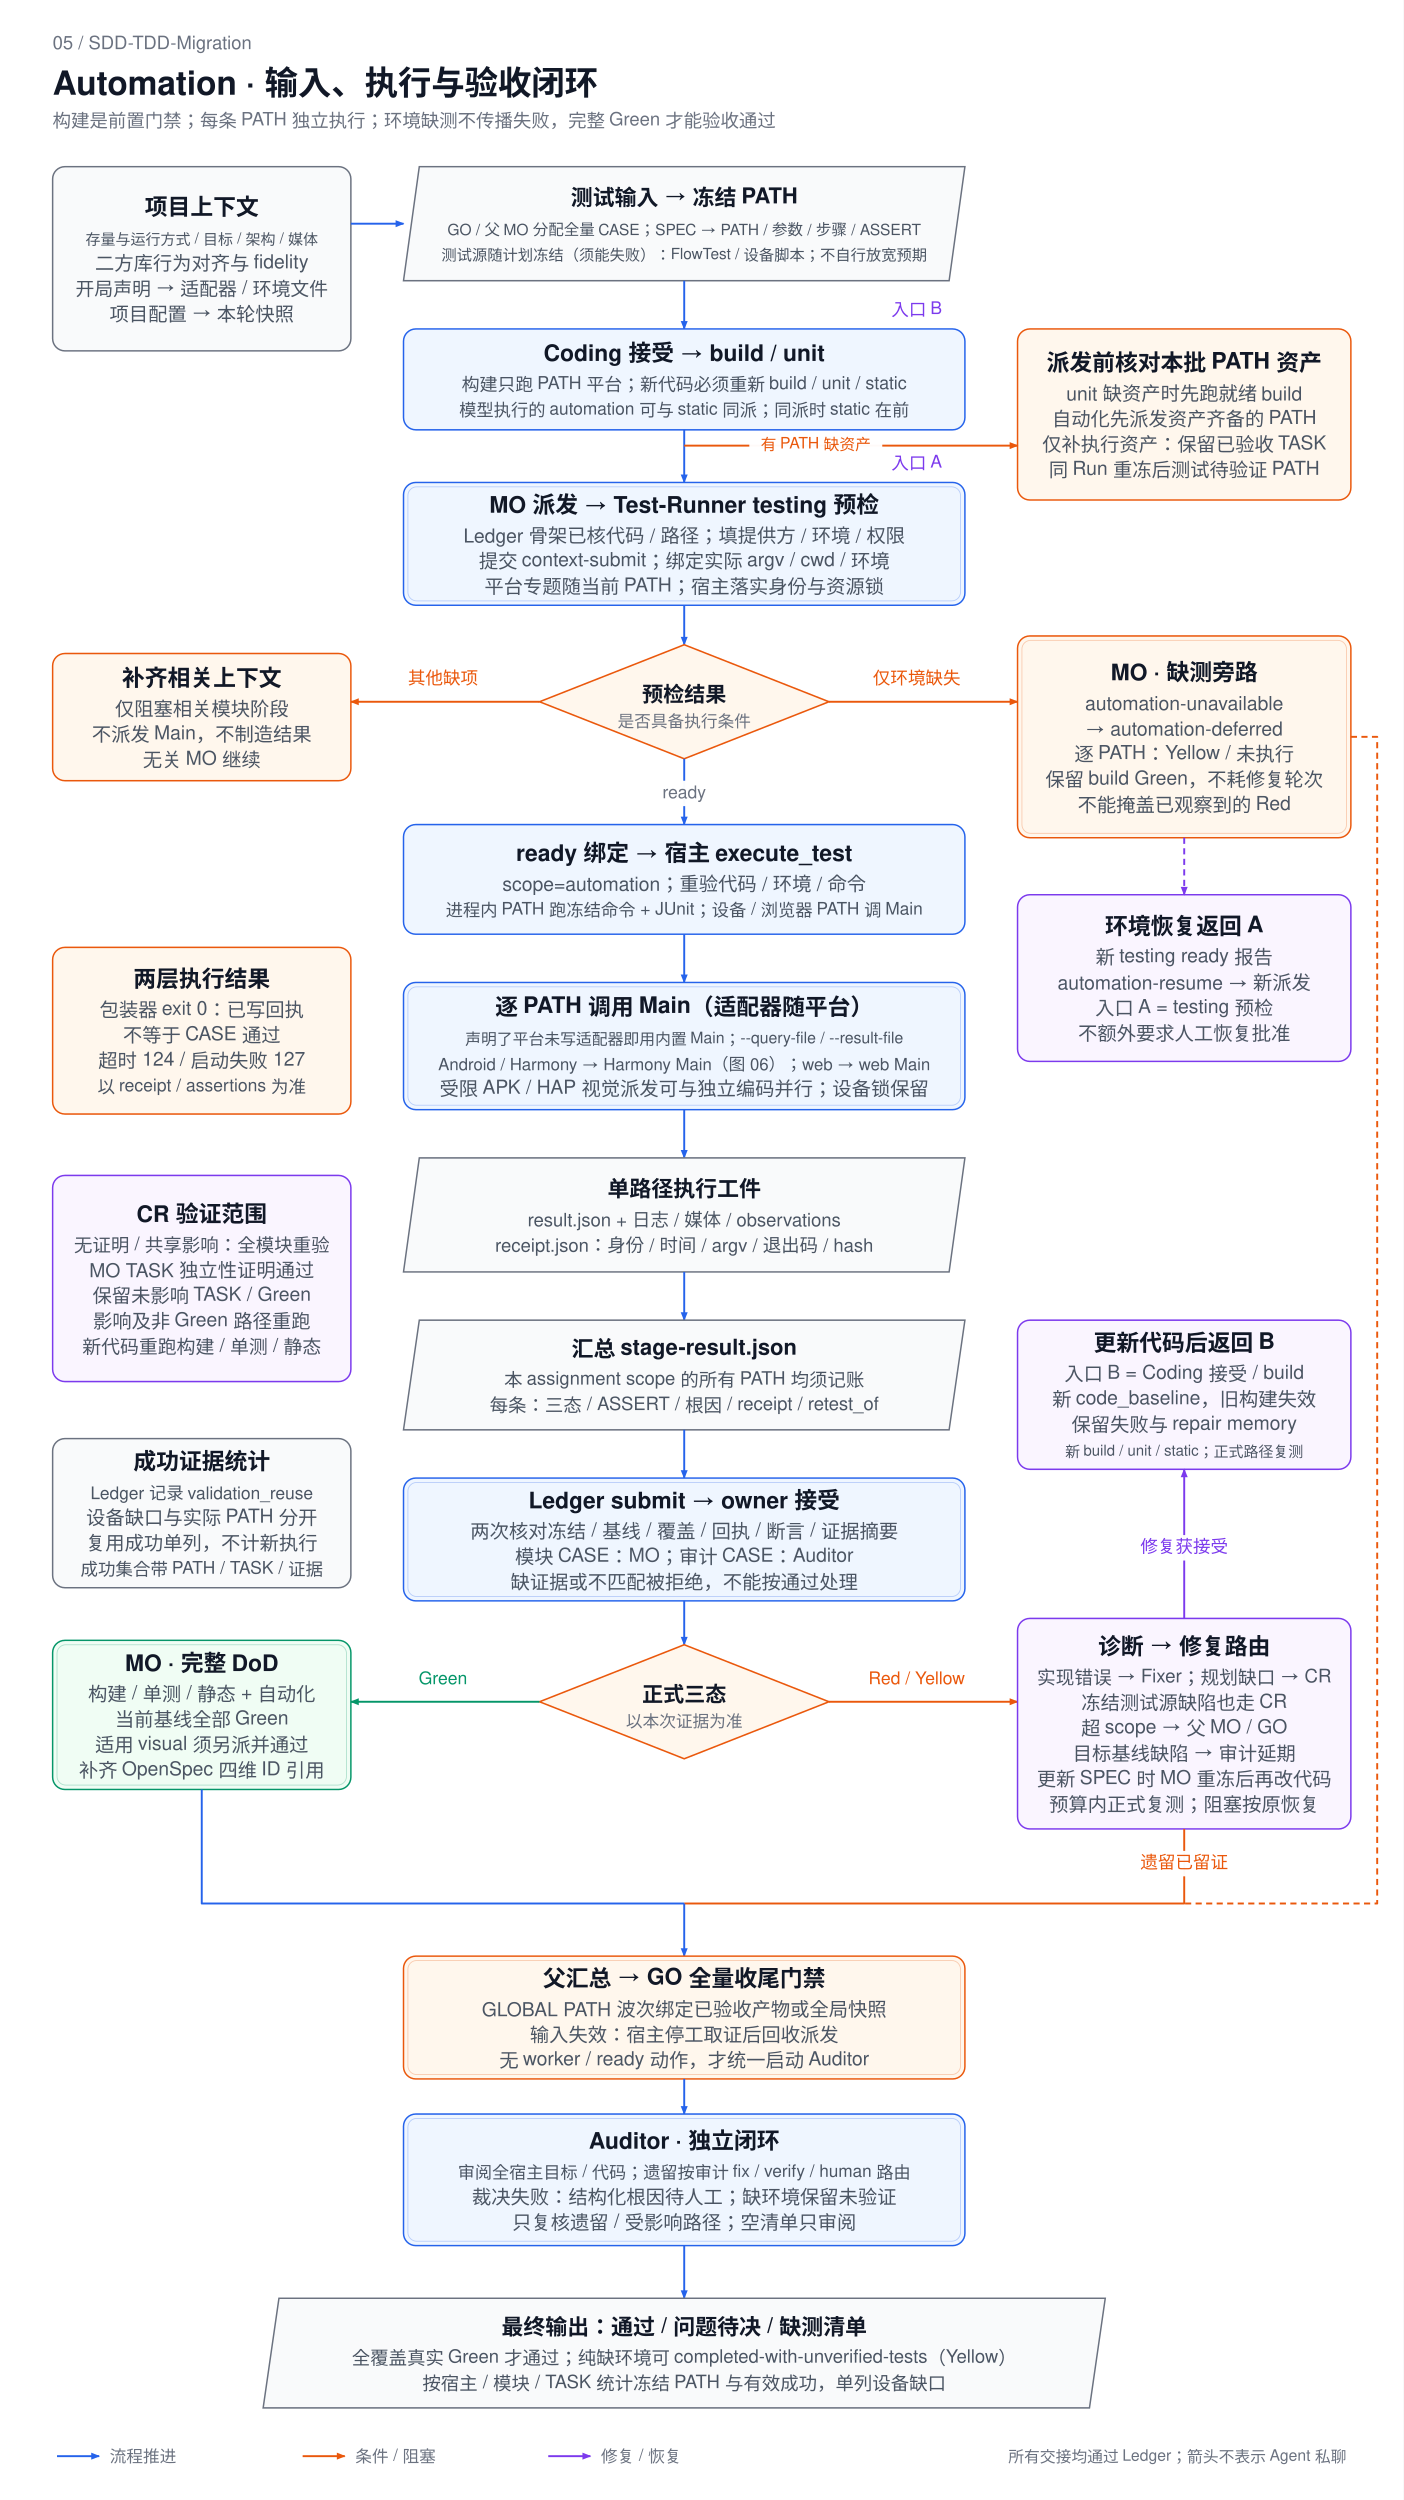
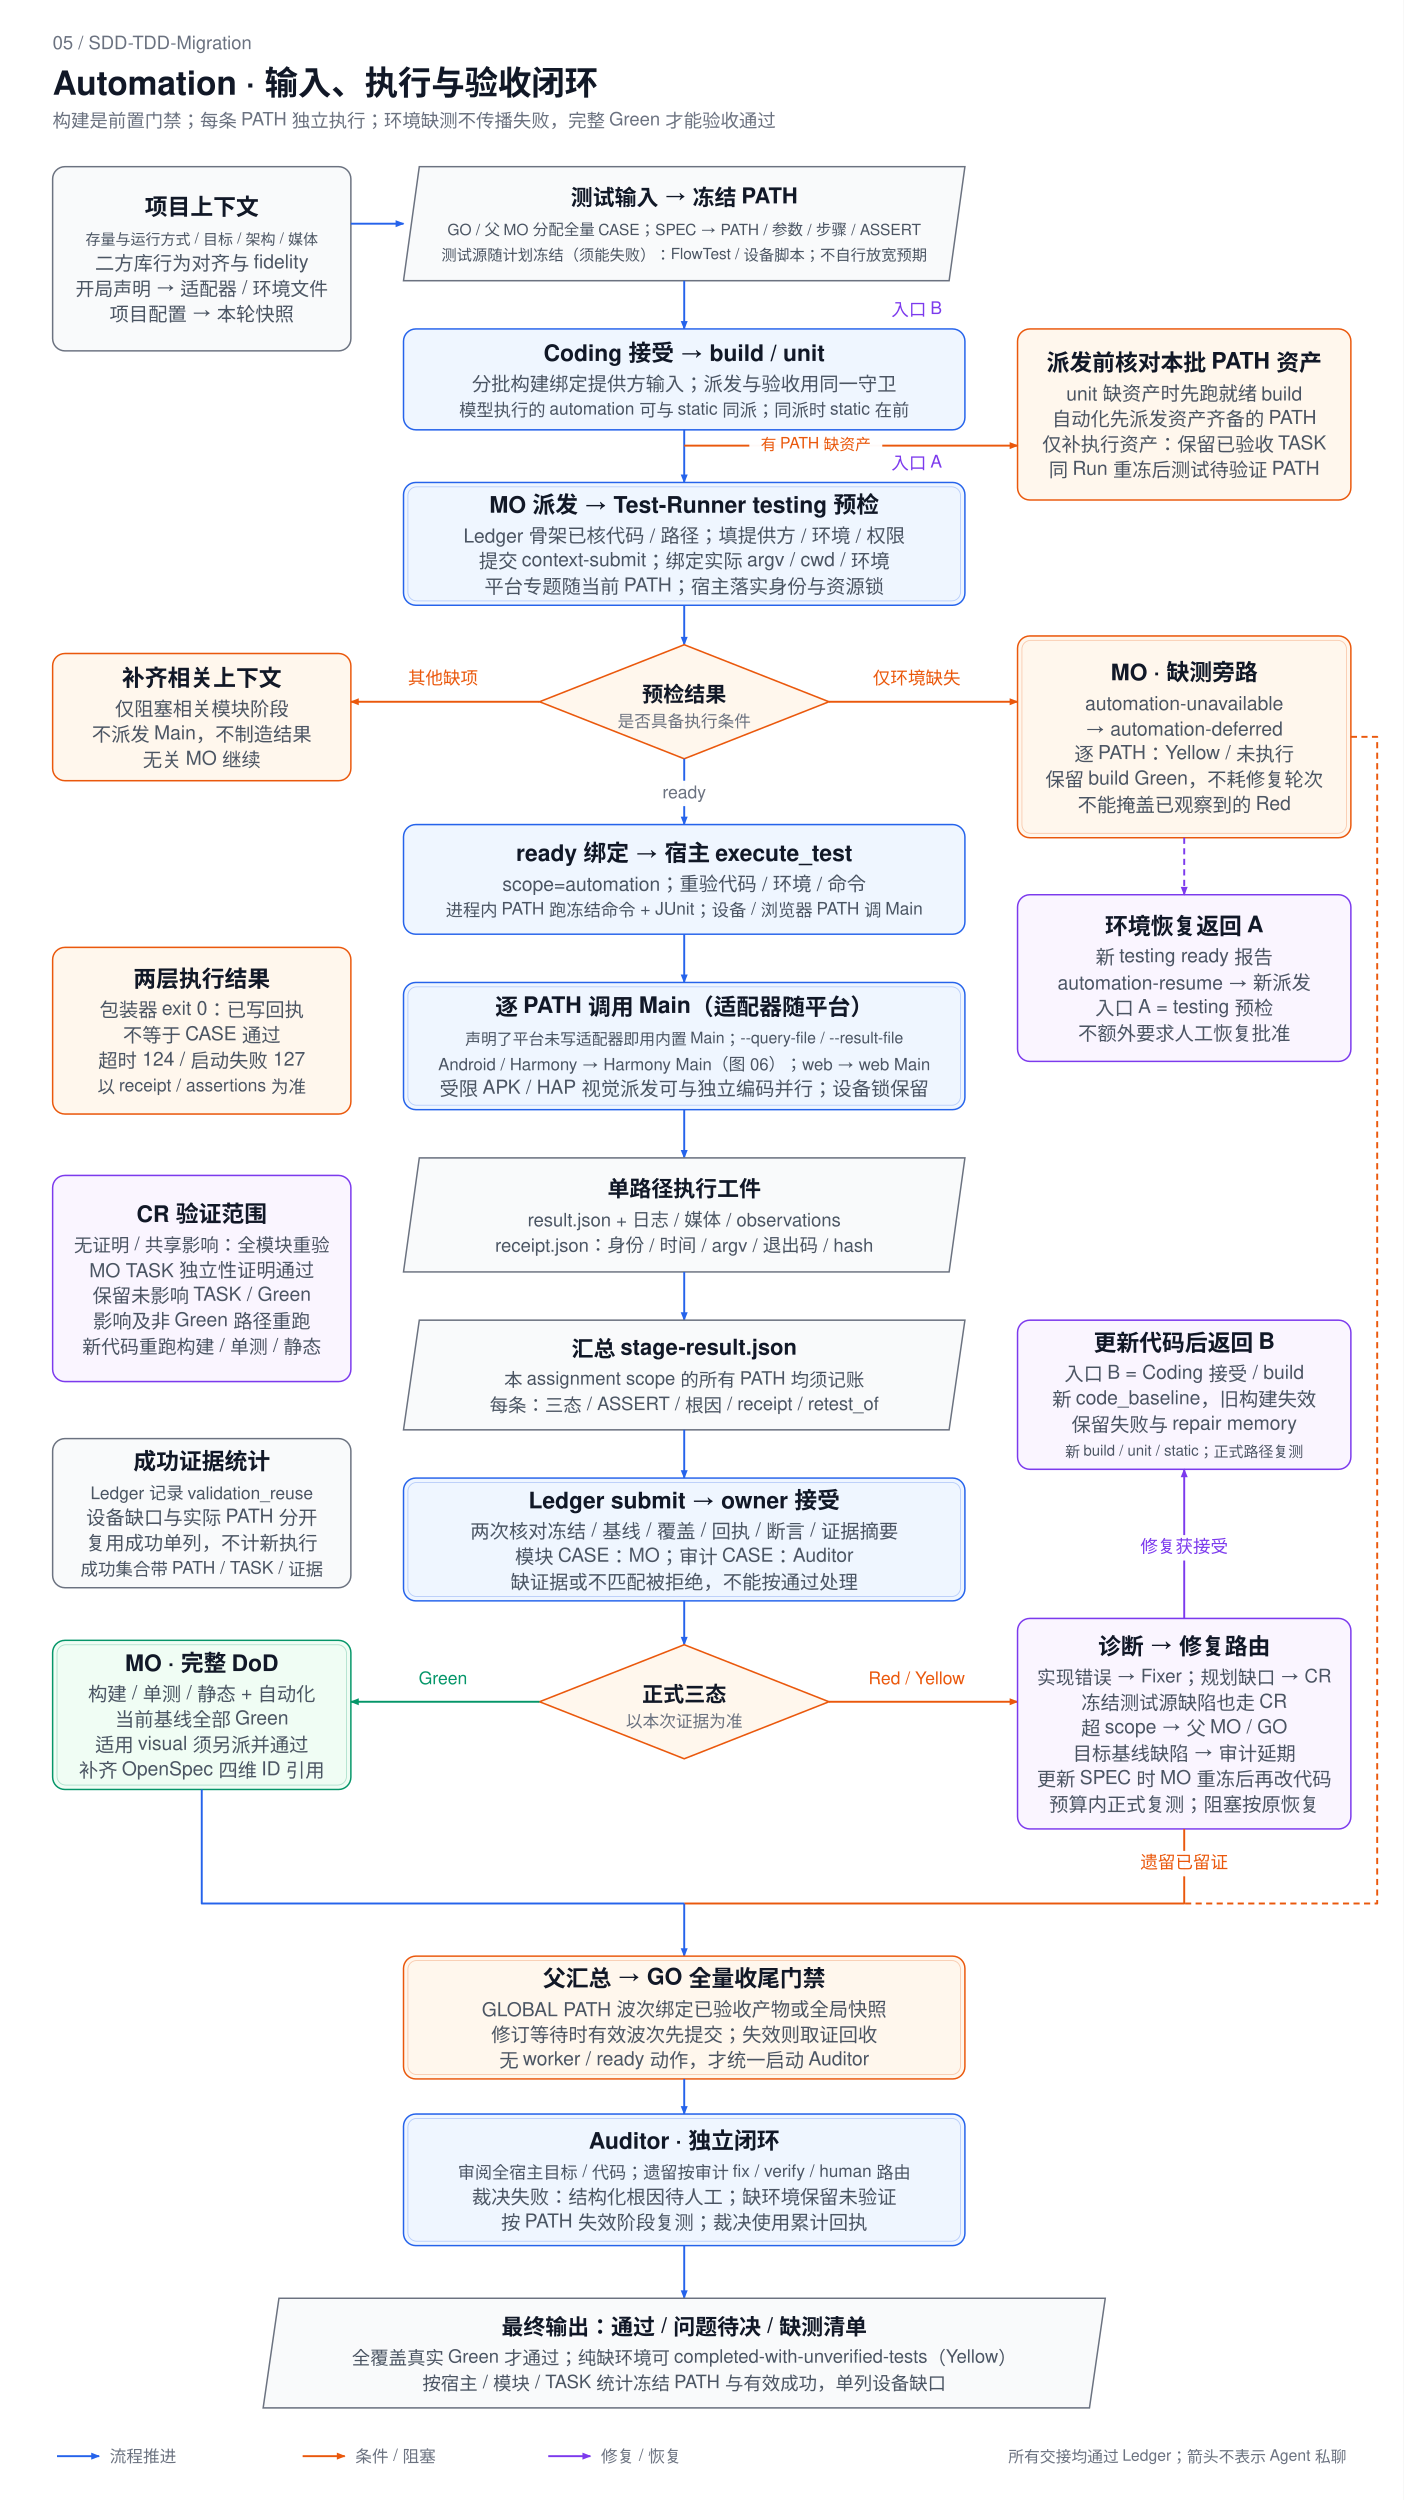
<svg xmlns="http://www.w3.org/2000/svg" width="1600" height="2850" viewBox="0 0 1600 2850" role="img" aria-labelledby="title desc">
  <style>text {font-family: "Helvetica Neue", Helvetica, Arial, "PingFang SC", "Microsoft YaHei", sans-serif;}</style>
  <defs>
    <marker id="arrow-blue" markerWidth="10" markerHeight="8" refX="9" refY="4" orient="auto" markerUnits="userSpaceOnUse">
      <path d="M0,0 L10,4 L0,8 Z" fill="#2563eb" />
    </marker>
    <marker id="arrow-orange" markerWidth="10" markerHeight="8" refX="9" refY="4" orient="auto" markerUnits="userSpaceOnUse">
      <path d="M0,0 L10,4 L0,8 Z" fill="#ea580c" />
    </marker>
    <marker id="arrow-green" markerWidth="10" markerHeight="8" refX="9" refY="4" orient="auto" markerUnits="userSpaceOnUse">
      <path d="M0,0 L10,4 L0,8 Z" fill="#059669" />
    </marker>
    <marker id="arrow-purple" markerWidth="10" markerHeight="8" refX="9" refY="4" orient="auto" markerUnits="userSpaceOnUse">
      <path d="M0,0 L10,4 L0,8 Z" fill="#7c3aed" />
    </marker>
    <marker id="arrow-gray" markerWidth="10" markerHeight="8" refX="9" refY="4" orient="auto" markerUnits="userSpaceOnUse">
      <path d="M0,0 L10,4 L0,8 Z" fill="#6b7280" />
    </marker>
  </defs>
  <rect width="1600" height="2850" fill="white" />
  <text x="60" y="56" font-size="21.00" fill="#6b7280" text-anchor="start" font-weight="400">05  /  SDD-TDD-Migration</text>
  <text x="60" y="108" font-size="38.00" fill="#111827" text-anchor="start" font-weight="700">Automation · 输入、执行与验收闭环</text>
  <text x="60" y="145" font-size="21.00" fill="#6b7280" text-anchor="start" font-weight="400">构建是前置门禁；每条 PATH 独立执行；环境缺测不传播失败，完整 Green 才能验收通过</text>
  <path d="M478,190 H1100 L1082,320 H460 Z" fill="#f9fafb" stroke="#6b7280" stroke-width="1.7" />
  <text x="780.0" y="234.0" font-size="25.00" fill="#111827" text-anchor="middle" font-weight="650">测试输入 → 冻结 PATH</text>
  <text x="780.0" y="268.0" font-size="17.68" fill="#4b5563" text-anchor="middle" font-weight="400">GO / 父 MO 分配全量 CASE；SPEC → PATH / 参数 / 步骤 / ASSERT</text>
  <text x="780.0" y="297.0" font-size="17.43" fill="#4b5563" text-anchor="middle" font-weight="400">测试源随计划冻结（须能失败）：FlowTest / 设备脚本；不自行放宽预期</text>
  <rect x="60" y="190" width="340" height="210" rx="14" fill="#f9fafb" stroke="#6b7280" stroke-width="1.7" />
  <text x="230.0" y="245.0" font-size="26.00" fill="#111827" text-anchor="middle" font-weight="650">项目上下文</text>
  <text x="230.0" y="279.0" font-size="17.10" fill="#4b5563" text-anchor="middle" font-weight="400">存量与运行方式 / 目标 / 架构 / 媒体</text>
  <text x="230.0" y="308.0" font-size="22.00" fill="#4b5563" text-anchor="middle" font-weight="400">二方库行为对齐与 fidelity</text>
  <text x="230.0" y="337.0" font-size="21.50" fill="#4b5563" text-anchor="middle" font-weight="400">开局声明 → 适配器 / 环境文件</text>
  <text x="230.0" y="366.0" font-size="22.00" fill="#4b5563" text-anchor="middle" font-weight="400">项目配置 → 本轮快照</text>
  <path d="M400,255 L460,255" fill="none" stroke="#2563eb" stroke-width="2.2" stroke-linejoin="round" marker-end="url(#arrow-blue)" />
  <path d="M780,320 L780,375" fill="none" stroke="#2563eb" stroke-width="2.2" stroke-linejoin="round" marker-end="url(#arrow-blue)" />
  <rect x="460" y="375" width="640" height="115" rx="14" fill="#eff6ff" stroke="#2563eb" stroke-width="1.7" />
  <text x="780.0" y="411.5" font-size="26.00" fill="#111827" text-anchor="middle" font-weight="650">Coding 接受 → build / unit</text>
-   <text x="780.0" y="445.5" font-size="20.36" fill="#4b5563" text-anchor="middle" font-weight="400">构建只跑 PATH 平台；新代码必须重新 build / unit / static</text>
+   <text x="780.0" y="445.5" font-size="22.00" fill="#4b5563" text-anchor="middle" font-weight="400">分批构建绑定提供方输入；派发与验收用同一守卫</text>
  <text x="780.0" y="474.5" font-size="19.70" fill="#4b5563" text-anchor="middle" font-weight="400">模型执行的 automation 可与 static 同派；同派时 static 在前</text>
  <rect x="1160" y="375" width="380" height="195" rx="14" fill="#fff7ed" stroke="#ea580c" stroke-width="1.7" />
  <text x="1350.0" y="422.5" font-size="26.00" fill="#111827" text-anchor="middle" font-weight="650">派发前核对本批 PATH 资产</text>
  <text x="1350.0" y="456.5" font-size="22.00" fill="#4b5563" text-anchor="middle" font-weight="400">unit 缺资产时先跑就绪 build</text>
  <text x="1350.0" y="485.5" font-size="22.00" fill="#4b5563" text-anchor="middle" font-weight="400">自动化先派发资产齐备的 PATH</text>
  <text x="1350.0" y="514.5" font-size="22.00" fill="#4b5563" text-anchor="middle" font-weight="400">仅补执行资产：保留已验收 TASK</text>
  <text x="1350.0" y="543.5" font-size="22.00" fill="#4b5563" text-anchor="middle" font-weight="400">同 Run 重冻后测试待验证 PATH</text>
  <path d="M780,490 L780,550" fill="none" stroke="#2563eb" stroke-width="2.2" stroke-linejoin="round" marker-end="url(#arrow-blue)" />
  <path d="M780,508 L1160,508" fill="none" stroke="#ea580c" stroke-width="2.2" stroke-linejoin="round" marker-end="url(#arrow-orange)" />
  <rect x="854.22" y="495" width="151.56" height="27" rx="4" fill="white" opacity="0.97" />
  <text x="930" y="513" font-size="18.00" fill="#ea580c" text-anchor="middle" font-weight="400">有 PATH 缺资产</text>
  <rect x="460" y="550" width="640" height="140" rx="14" fill="#eff6ff" stroke="#2563eb" stroke-width="1.7" />
  <rect x="465" y="555" width="630" height="130" rx="10" fill="none" stroke="#2563eb" stroke-opacity="0.28" />
  <text x="780.0" y="584.5" font-size="26.00" fill="#111827" text-anchor="middle" font-weight="650">MO 派发 → Test-Runner testing 预检</text>
  <text x="780.0" y="618.5" font-size="22.00" fill="#4b5563" text-anchor="middle" font-weight="400">Ledger 骨架已核代码 / 路径；填提供方 / 环境 / 权限</text>
  <text x="780.0" y="647.5" font-size="22.00" fill="#4b5563" text-anchor="middle" font-weight="400">提交 context-submit；绑定实际 argv / cwd / 环境</text>
  <text x="780.0" y="676.5" font-size="22.00" fill="#4b5563" text-anchor="middle" font-weight="400">平台专题随当前 PATH；宿主落实身份与资源锁</text>
  <path d="M780,690 L780,735" fill="none" stroke="#2563eb" stroke-width="2.2" stroke-linejoin="round" marker-end="url(#arrow-blue)" />
  <path d="M780,735.0 L945.0,800 L780,865.0 L615.0,800 Z" fill="#fff7ed" stroke="#ea580c" stroke-width="1.8" />
  <text x="780" y="800" font-size="24.00" fill="#111827" text-anchor="middle" font-weight="650">预检结果</text>
  <text x="780" y="829" font-size="19.00" fill="#6b7280" text-anchor="middle" font-weight="400">是否具备执行条件</text>
  <path d="M615,800 L400,800" fill="none" stroke="#ea580c" stroke-width="2.2" stroke-linejoin="round" marker-end="url(#arrow-orange)" />
  <rect x="456.0" y="760" width="98" height="29" rx="4" fill="white" opacity="0.97" />
  <text x="505" y="780" font-size="20.00" fill="#ea580c" text-anchor="middle" font-weight="400">其他缺项</text>
  <rect x="60" y="745" width="340" height="145" rx="14" fill="#fff7ed" stroke="#ea580c" stroke-width="1.7" />
  <text x="230.0" y="782.0" font-size="26.00" fill="#111827" text-anchor="middle" font-weight="650">补齐相关上下文</text>
  <text x="230.0" y="816.0" font-size="22.00" fill="#4b5563" text-anchor="middle" font-weight="400">仅阻塞相关模块阶段</text>
  <text x="230.0" y="845.0" font-size="22.00" fill="#4b5563" text-anchor="middle" font-weight="400">不派发 Main，不制造结果</text>
  <text x="230.0" y="874.0" font-size="22.00" fill="#4b5563" text-anchor="middle" font-weight="400">无关 MO 继续</text>
  <path d="M945,800 L1160,800" fill="none" stroke="#ea580c" stroke-width="2.2" stroke-linejoin="round" marker-end="url(#arrow-orange)" />
  <rect x="986.0" y="760" width="118" height="29" rx="4" fill="white" opacity="0.97" />
  <text x="1045" y="780" font-size="20.00" fill="#ea580c" text-anchor="middle" font-weight="400">仅环境缺失</text>
  <rect x="1160" y="725" width="380" height="230" rx="14" fill="#fff7ed" stroke="#ea580c" stroke-width="1.7" />
  <rect x="1165" y="730" width="370" height="220" rx="10" fill="none" stroke="#ea580c" stroke-opacity="0.28" />
  <text x="1350.0" y="775.5" font-size="26.00" fill="#111827" text-anchor="middle" font-weight="650">MO · 缺测旁路</text>
  <text x="1350.0" y="809.5" font-size="22.00" fill="#4b5563" text-anchor="middle" font-weight="400">automation-unavailable</text>
  <text x="1350.0" y="838.5" font-size="22.00" fill="#4b5563" text-anchor="middle" font-weight="400">→ automation-deferred</text>
  <text x="1350.0" y="867.5" font-size="22.00" fill="#4b5563" text-anchor="middle" font-weight="400">逐 PATH：Yellow / 未执行</text>
  <text x="1350.0" y="896.5" font-size="22.00" fill="#4b5563" text-anchor="middle" font-weight="400">保留 build Green，不耗修复轮次</text>
  <text x="1350.0" y="925.5" font-size="22.00" fill="#4b5563" text-anchor="middle" font-weight="400">不能掩盖已观察到的 Red</text>
  <path d="M780,865 L780,940" fill="none" stroke="#2563eb" stroke-width="2.2" stroke-linejoin="round" marker-end="url(#arrow-blue)" />
  <rect x="742.5" y="890" width="75.0" height="29" rx="4" fill="white" opacity="0.97" />
  <text x="780" y="910" font-size="20.00" fill="#6b7280" text-anchor="middle" font-weight="400">ready</text>
  <rect x="460" y="940" width="640" height="125" rx="14" fill="#eff6ff" stroke="#2563eb" stroke-width="1.7" />
  <text x="780.0" y="981.5" font-size="26.00" fill="#111827" text-anchor="middle" font-weight="650">ready 绑定 → 宿主 execute_test</text>
  <text x="780.0" y="1015.5" font-size="22.00" fill="#4b5563" text-anchor="middle" font-weight="400">scope=automation；重验代码 / 环境 / 命令</text>
  <text x="780.0" y="1044.5" font-size="19.70" fill="#4b5563" text-anchor="middle" font-weight="400">进程内 PATH 跑冻结命令 + JUnit；设备 / 浏览器 PATH 调 Main</text>
  <path d="M780,1065 L780,1120" fill="none" stroke="#2563eb" stroke-width="2.2" stroke-linejoin="round" marker-end="url(#arrow-blue)" />
  <rect x="460" y="1120" width="640" height="145" rx="14" fill="#eff6ff" stroke="#2563eb" stroke-width="1.7" />
  <rect x="465" y="1125" width="630" height="135" rx="10" fill="none" stroke="#2563eb" stroke-opacity="0.28" />
  <text x="780.0" y="1157.0" font-size="26.00" fill="#111827" text-anchor="middle" font-weight="650">逐 PATH 调用 Main（适配器随平台）</text>
  <text x="780.0" y="1191.0" font-size="18.04" fill="#4b5563" text-anchor="middle" font-weight="400">声明了平台未写适配器即用内置 Main；--query-file / --result-file</text>
  <text x="780.0" y="1220.0" font-size="19.10" fill="#4b5563" text-anchor="middle" font-weight="400">Android / Harmony → Harmony Main（图 06）；web → web Main</text>
  <text x="780.0" y="1249.0" font-size="22.00" fill="#4b5563" text-anchor="middle" font-weight="400">受限 APK / HAP 视觉派发可与独立编码并行；设备锁保留</text>
  <rect x="60" y="1080" width="340" height="190" rx="14" fill="#fff7ed" stroke="#ea580c" stroke-width="1.7" />
  <text x="230.0" y="1125.0" font-size="26.00" fill="#111827" text-anchor="middle" font-weight="650">两层执行结果</text>
  <text x="230.0" y="1159.0" font-size="22.00" fill="#4b5563" text-anchor="middle" font-weight="400">包装器 exit 0：已写回执</text>
  <text x="230.0" y="1188.0" font-size="22.00" fill="#4b5563" text-anchor="middle" font-weight="400">不等于 CASE 通过</text>
  <text x="230.0" y="1217.0" font-size="22.00" fill="#4b5563" text-anchor="middle" font-weight="400">超时 124 / 启动失败 127</text>
  <text x="230.0" y="1246.0" font-size="19.95" fill="#4b5563" text-anchor="middle" font-weight="400">以 receipt / assertions 为准</text>
  <path d="M780,1265 L780,1320" fill="none" stroke="#2563eb" stroke-width="2.2" stroke-linejoin="round" marker-end="url(#arrow-blue)" />
  <path d="M478,1320 H1100 L1082,1450 H460 Z" fill="#f9fafb" stroke="#6b7280" stroke-width="1.7" />
  <text x="780.0" y="1364.0" font-size="25.00" fill="#111827" text-anchor="middle" font-weight="650">单路径执行工件</text>
  <text x="780.0" y="1398.0" font-size="21.00" fill="#4b5563" text-anchor="middle" font-weight="400">result.json + 日志 / 媒体 / observations</text>
  <text x="780.0" y="1427.0" font-size="21.00" fill="#4b5563" text-anchor="middle" font-weight="400">receipt.json：身份 / 时间 / argv / 退出码 / hash</text>
  <rect x="60" y="1340" width="340" height="235" rx="14" fill="#faf5ff" stroke="#7c3aed" stroke-width="1.7" />
  <text x="230.0" y="1393.0" font-size="26.00" fill="#111827" text-anchor="middle" font-weight="650">CR 验证范围</text>
  <text x="230.0" y="1427.0" font-size="21.07" fill="#4b5563" text-anchor="middle" font-weight="400">无证明 / 共享影响：全模块重验</text>
  <text x="230.0" y="1456.0" font-size="22.00" fill="#4b5563" text-anchor="middle" font-weight="400">MO TASK 独立性证明通过</text>
  <text x="230.0" y="1485.0" font-size="22.00" fill="#4b5563" text-anchor="middle" font-weight="400">保留未影响 TASK / Green</text>
  <text x="230.0" y="1514.0" font-size="22.00" fill="#4b5563" text-anchor="middle" font-weight="400">影响及非 Green 路径重跑</text>
  <text x="230.0" y="1543.0" font-size="21.50" fill="#4b5563" text-anchor="middle" font-weight="400">新代码重跑构建 / 单测 / 静态</text>
  <rect x="60" y="1640" width="340" height="170" rx="14" fill="#f9fafb" stroke="#6b7280" stroke-width="1.7" />
  <text x="230.0" y="1675.0" font-size="26.00" fill="#111827" text-anchor="middle" font-weight="650">成功证据统计</text>
  <text x="230.0" y="1709.0" font-size="19.77" fill="#4b5563" text-anchor="middle" font-weight="400">Ledger 记录 validation_reuse</text>
  <text x="230.0" y="1738.0" font-size="22.00" fill="#4b5563" text-anchor="middle" font-weight="400">设备缺口与实际 PATH 分开</text>
  <text x="230.0" y="1767.0" font-size="22.00" fill="#4b5563" text-anchor="middle" font-weight="400">复用成功单列，不计新执行</text>
  <text x="230.0" y="1796.0" font-size="19.94" fill="#4b5563" text-anchor="middle" font-weight="400">成功集合带 PATH / TASK / 证据</text>
  <path d="M780,1450 L780,1505" fill="none" stroke="#2563eb" stroke-width="2.2" stroke-linejoin="round" marker-end="url(#arrow-blue)" />
  <path d="M478,1505 H1100 L1082,1630 H460 Z" fill="#f9fafb" stroke="#6b7280" stroke-width="1.7" />
  <text x="780.0" y="1546.5" font-size="25.00" fill="#111827" text-anchor="middle" font-weight="650">汇总 stage-result.json</text>
  <text x="780.0" y="1580.5" font-size="21.00" fill="#4b5563" text-anchor="middle" font-weight="400">本 assignment scope 的所有 PATH 均须记账</text>
  <text x="780.0" y="1609.5" font-size="21.00" fill="#4b5563" text-anchor="middle" font-weight="400">每条：三态 / ASSERT / 根因 / receipt / retest_of</text>
  <path d="M780,1630 L780,1685" fill="none" stroke="#2563eb" stroke-width="2.2" stroke-linejoin="round" marker-end="url(#arrow-blue)" />
  <rect x="460" y="1685" width="640" height="140" rx="14" fill="#eff6ff" stroke="#2563eb" stroke-width="1.7" />
  <rect x="465" y="1690" width="630" height="130" rx="10" fill="none" stroke="#2563eb" stroke-opacity="0.28" />
  <text x="780.0" y="1719.5" font-size="26.00" fill="#111827" text-anchor="middle" font-weight="650">Ledger submit → owner 接受</text>
  <text x="780.0" y="1753.5" font-size="22.00" fill="#4b5563" text-anchor="middle" font-weight="400">两次核对冻结 / 基线 / 覆盖 / 回执 / 断言 / 证据摘要</text>
  <text x="780.0" y="1782.5" font-size="22.00" fill="#4b5563" text-anchor="middle" font-weight="400">模块 CASE：MO；审计 CASE：Auditor</text>
  <text x="780.0" y="1811.5" font-size="22.00" fill="#4b5563" text-anchor="middle" font-weight="400">缺证据或不匹配被拒绝，不能按通过处理</text>
  <path d="M780,1825 L780,1875" fill="none" stroke="#2563eb" stroke-width="2.2" stroke-linejoin="round" marker-end="url(#arrow-blue)" />
  <path d="M780,1875.0 L945.0,1940 L780,2005.0 L615.0,1940 Z" fill="#fff7ed" stroke="#ea580c" stroke-width="1.8" />
  <text x="780" y="1940" font-size="24.00" fill="#111827" text-anchor="middle" font-weight="650">正式三态</text>
  <text x="780" y="1969" font-size="19.00" fill="#6b7280" text-anchor="middle" font-weight="400">以本次证据为准</text>
  <path d="M615,1940 L400,1940" fill="none" stroke="#059669" stroke-width="2.2" stroke-linejoin="round" marker-end="url(#arrow-green)" />
  <rect x="467.5" y="1900" width="75.0" height="29" rx="4" fill="white" opacity="0.97" />
  <text x="505" y="1920" font-size="20.00" fill="#059669" text-anchor="middle" font-weight="400">Green</text>
  <rect x="60" y="1870" width="340" height="170" rx="14" fill="#f0fdf4" stroke="#059669" stroke-width="1.7" />
  <rect x="65" y="1875" width="330" height="160" rx="10" fill="none" stroke="#059669" stroke-opacity="0.28" />
  <text x="230.0" y="1905.0" font-size="26.00" fill="#111827" text-anchor="middle" font-weight="650">MO · 完整 DoD</text>
  <text x="230.0" y="1939.0" font-size="21.94" fill="#4b5563" text-anchor="middle" font-weight="400">构建 / 单测 / 静态 + 自动化</text>
  <text x="230.0" y="1968.0" font-size="22.00" fill="#4b5563" text-anchor="middle" font-weight="400">当前基线全部 Green</text>
  <text x="230.0" y="1997.0" font-size="22.00" fill="#4b5563" text-anchor="middle" font-weight="400">适用 visual 须另派并通过</text>
  <text x="230.0" y="2026.0" font-size="22.00" fill="#4b5563" text-anchor="middle" font-weight="400">补齐 OpenSpec 四维 ID 引用</text>
  <path d="M945,1940 L1160,1940" fill="none" stroke="#ea580c" stroke-width="2.2" stroke-linejoin="round" marker-end="url(#arrow-orange)" />
  <rect x="967.6" y="1900" width="154.8" height="29" rx="4" fill="white" opacity="0.97" />
  <text x="1045" y="1920" font-size="20.00" fill="#ea580c" text-anchor="middle" font-weight="400">Red / Yellow</text>
  <rect x="1160" y="1845" width="380" height="240" rx="14" fill="#faf5ff" stroke="#7c3aed" stroke-width="1.7" />
  <text x="1350.0" y="1886.0" font-size="26.00" fill="#111827" text-anchor="middle" font-weight="650">诊断 → 修复路由</text>
  <text x="1350.0" y="1920.0" font-size="21.33" fill="#4b5563" text-anchor="middle" font-weight="400">实现错误 → Fixer；规划缺口 → CR</text>
  <text x="1350.0" y="1949.0" font-size="22.00" fill="#4b5563" text-anchor="middle" font-weight="400">冻结测试源缺陷也走 CR</text>
  <text x="1350.0" y="1978.0" font-size="22.00" fill="#4b5563" text-anchor="middle" font-weight="400">超 scope → 父 MO / GO</text>
  <text x="1350.0" y="2007.0" font-size="22.00" fill="#4b5563" text-anchor="middle" font-weight="400">目标基线缺陷 → 审计延期</text>
  <text x="1350.0" y="2036.0" font-size="22.00" fill="#4b5563" text-anchor="middle" font-weight="400">更新 SPEC 时 MO 重冻后再改代码</text>
  <text x="1350.0" y="2065.0" font-size="22.00" fill="#4b5563" text-anchor="middle" font-weight="400">预算内正式复测；阻塞按原恢复</text>
  <rect x="1160" y="1505" width="380" height="170" rx="14" fill="#faf5ff" stroke="#7c3aed" stroke-width="1.7" />
  <text x="1350.0" y="1540.0" font-size="26.00" fill="#111827" text-anchor="middle" font-weight="650">更新代码后返回 B</text>
  <text x="1350.0" y="1574.0" font-size="22.00" fill="#4b5563" text-anchor="middle" font-weight="400">入口 B = Coding 接受 / build</text>
  <text x="1350.0" y="1603.0" font-size="22.00" fill="#4b5563" text-anchor="middle" font-weight="400">新 code_baseline，旧构建失效</text>
  <text x="1350.0" y="1632.0" font-size="22.00" fill="#4b5563" text-anchor="middle" font-weight="400">保留失败与 repair memory</text>
  <text x="1350.0" y="1661.0" font-size="17.04" fill="#4b5563" text-anchor="middle" font-weight="400">新 build / unit / static；正式路径复测</text>
  <path d="M1350,1845 L1350,1675" fill="none" stroke="#7c3aed" stroke-width="2.2" stroke-linejoin="round" marker-end="url(#arrow-purple)" />
  <rect x="1291.0" y="1750" width="118" height="29" rx="4" fill="white" opacity="0.97" />
  <text x="1350" y="1770" font-size="20.00" fill="#7c3aed" text-anchor="middle" font-weight="400">修复获接受</text>
  <rect x="1004.6" y="340" width="80.8" height="29" rx="4" fill="white" opacity="0.97" />
  <text x="1045" y="360" font-size="20.00" fill="#7c3aed" text-anchor="middle" font-weight="400">入口 B</text>
  <rect x="1160" y="1020" width="380" height="190" rx="14" fill="#faf5ff" stroke="#7c3aed" stroke-width="1.7" />
  <text x="1350.0" y="1065.0" font-size="26.00" fill="#111827" text-anchor="middle" font-weight="650">环境恢复返回 A</text>
  <text x="1350.0" y="1099.0" font-size="22.00" fill="#4b5563" text-anchor="middle" font-weight="400">新 testing ready 报告</text>
  <text x="1350.0" y="1128.0" font-size="22.00" fill="#4b5563" text-anchor="middle" font-weight="400">automation-resume → 新派发</text>
  <text x="1350.0" y="1157.0" font-size="22.00" fill="#4b5563" text-anchor="middle" font-weight="400">入口 A = testing 预检</text>
  <text x="1350.0" y="1186.0" font-size="22.00" fill="#4b5563" text-anchor="middle" font-weight="400">不额外要求人工恢复批准</text>
  <path d="M1350,955 L1350,1020" fill="none" stroke="#7c3aed" stroke-width="2.2" stroke-linejoin="round" stroke-dasharray="7 5" marker-end="url(#arrow-purple)" />
  <rect x="1004.6" y="515" width="80.8" height="29" rx="4" fill="white" opacity="0.97" />
  <text x="1045" y="535" font-size="20.00" fill="#7c3aed" text-anchor="middle" font-weight="400">入口 A</text>
  <path d="M230,2040 L230,2170 L780,2170" fill="none" stroke="#2563eb" stroke-width="2.2" stroke-linejoin="round" />
  <path d="M1350,2085 L1350,2170 L780,2170" fill="none" stroke="#ea580c" stroke-width="2.2" stroke-linejoin="round" />
  <rect x="1291.0" y="2110" width="118" height="29" rx="4" fill="white" opacity="0.97" />
  <text x="1350" y="2130" font-size="20.00" fill="#ea580c" text-anchor="middle" font-weight="400">遗留已留证</text>
  <path d="M1540,840 L1570,840 L1570,2170 L1350,2170" fill="none" stroke="#ea580c" stroke-width="2.2" stroke-linejoin="round" stroke-dasharray="7 5" />
  <path d="M780,2170 L780,2230" fill="none" stroke="#2563eb" stroke-width="2.2" stroke-linejoin="round" marker-end="url(#arrow-blue)" />
  <rect x="460" y="2230" width="640" height="140" rx="14" fill="#fff7ed" stroke="#ea580c" stroke-width="1.7" />
  <rect x="465" y="2235" width="630" height="130" rx="10" fill="none" stroke="#ea580c" stroke-opacity="0.28" />
  <text x="780.0" y="2264.5" font-size="26.00" fill="#111827" text-anchor="middle" font-weight="650">父汇总 → GO 全量收尾门禁</text>
  <text x="780.0" y="2298.5" font-size="22.00" fill="#4b5563" text-anchor="middle" font-weight="400">GLOBAL PATH 波次绑定已验收产物或全局快照</text>
-   <text x="780.0" y="2327.5" font-size="22.00" fill="#4b5563" text-anchor="middle" font-weight="400">输入失效：宿主停工取证后回收派发</text>
+   <text x="780.0" y="2327.5" font-size="22.00" fill="#4b5563" text-anchor="middle" font-weight="400">修订等待时有效波次先提交；失效则取证回收</text>
  <text x="780.0" y="2356.5" font-size="22.00" fill="#4b5563" text-anchor="middle" font-weight="400">无 worker / ready 动作，才统一启动 Auditor</text>
  <path d="M780,2370 L780,2410" fill="none" stroke="#2563eb" stroke-width="2.2" stroke-linejoin="round" marker-end="url(#arrow-blue)" />
  <rect x="460" y="2410" width="640" height="150" rx="14" fill="#eff6ff" stroke="#2563eb" stroke-width="1.7" />
  <rect x="465" y="2415" width="630" height="140" rx="10" fill="none" stroke="#2563eb" stroke-opacity="0.28" />
  <text x="780.0" y="2449.5" font-size="26.00" fill="#111827" text-anchor="middle" font-weight="650">Auditor · 独立闭环</text>
  <text x="780.0" y="2483.5" font-size="19.52" fill="#4b5563" text-anchor="middle" font-weight="400">审阅全宿主目标 / 代码；遗留按审计 fix / verify / human 路由</text>
  <text x="780.0" y="2512.5" font-size="22.00" fill="#4b5563" text-anchor="middle" font-weight="400">裁决失败：结构化根因待人工；缺环境保留未验证</text>
-   <text x="780.0" y="2541.5" font-size="22.00" fill="#4b5563" text-anchor="middle" font-weight="400">只复核遗留 / 受影响路径；空清单只审阅</text>
+   <text x="780.0" y="2541.5" font-size="22.00" fill="#4b5563" text-anchor="middle" font-weight="400">按 PATH 失效阶段复测；裁决使用累计回执</text>
  <path d="M780,2560 L780,2620" fill="none" stroke="#2563eb" stroke-width="2.2" stroke-linejoin="round" marker-end="url(#arrow-blue)" />
  <path d="M318,2620 H1260 L1242,2745 H300 Z" fill="#f9fafb" stroke="#6b7280" stroke-width="1.7" />
  <text x="780.0" y="2661.5" font-size="25.00" fill="#111827" text-anchor="middle" font-weight="650">最终输出：通过 / 问题待决 / 缺测清单</text>
  <text x="780.0" y="2695.5" font-size="21.00" fill="#4b5563" text-anchor="middle" font-weight="400">全覆盖真实 Green 才通过；纯缺环境可 completed-with-unverified-tests（Yellow）</text>
  <text x="780.0" y="2724.5" font-size="21.00" fill="#4b5563" text-anchor="middle" font-weight="400">按宿主 / 模块 / TASK 统计冻结 PATH 与有效成功，单列设备缺口</text>
  <path d="M65,2800 L113,2800" fill="none" stroke="#2563eb" stroke-width="2.2" stroke-linejoin="round" marker-end="url(#arrow-blue)" />
  <text x="125" y="2807" font-size="19.00" fill="#6b7280" text-anchor="start" font-weight="400">流程推进</text>
  <path d="M345,2800 L393,2800" fill="none" stroke="#ea580c" stroke-width="2.2" stroke-linejoin="round" marker-end="url(#arrow-orange)" />
  <text x="405" y="2807" font-size="19.00" fill="#6b7280" text-anchor="start" font-weight="400">条件 / 阻塞</text>
  <path d="M625,2800 L673,2800" fill="none" stroke="#7c3aed" stroke-width="2.2" stroke-linejoin="round" marker-end="url(#arrow-purple)" />
  <text x="685" y="2807" font-size="19.00" fill="#6b7280" text-anchor="start" font-weight="400">修复 / 恢复</text>
  <text x="1535" y="2807" font-size="18.00" fill="#6b7280" text-anchor="end" font-weight="400">所有交接均通过 Ledger；箭头不表示 Agent 私聊</text>
</svg>
